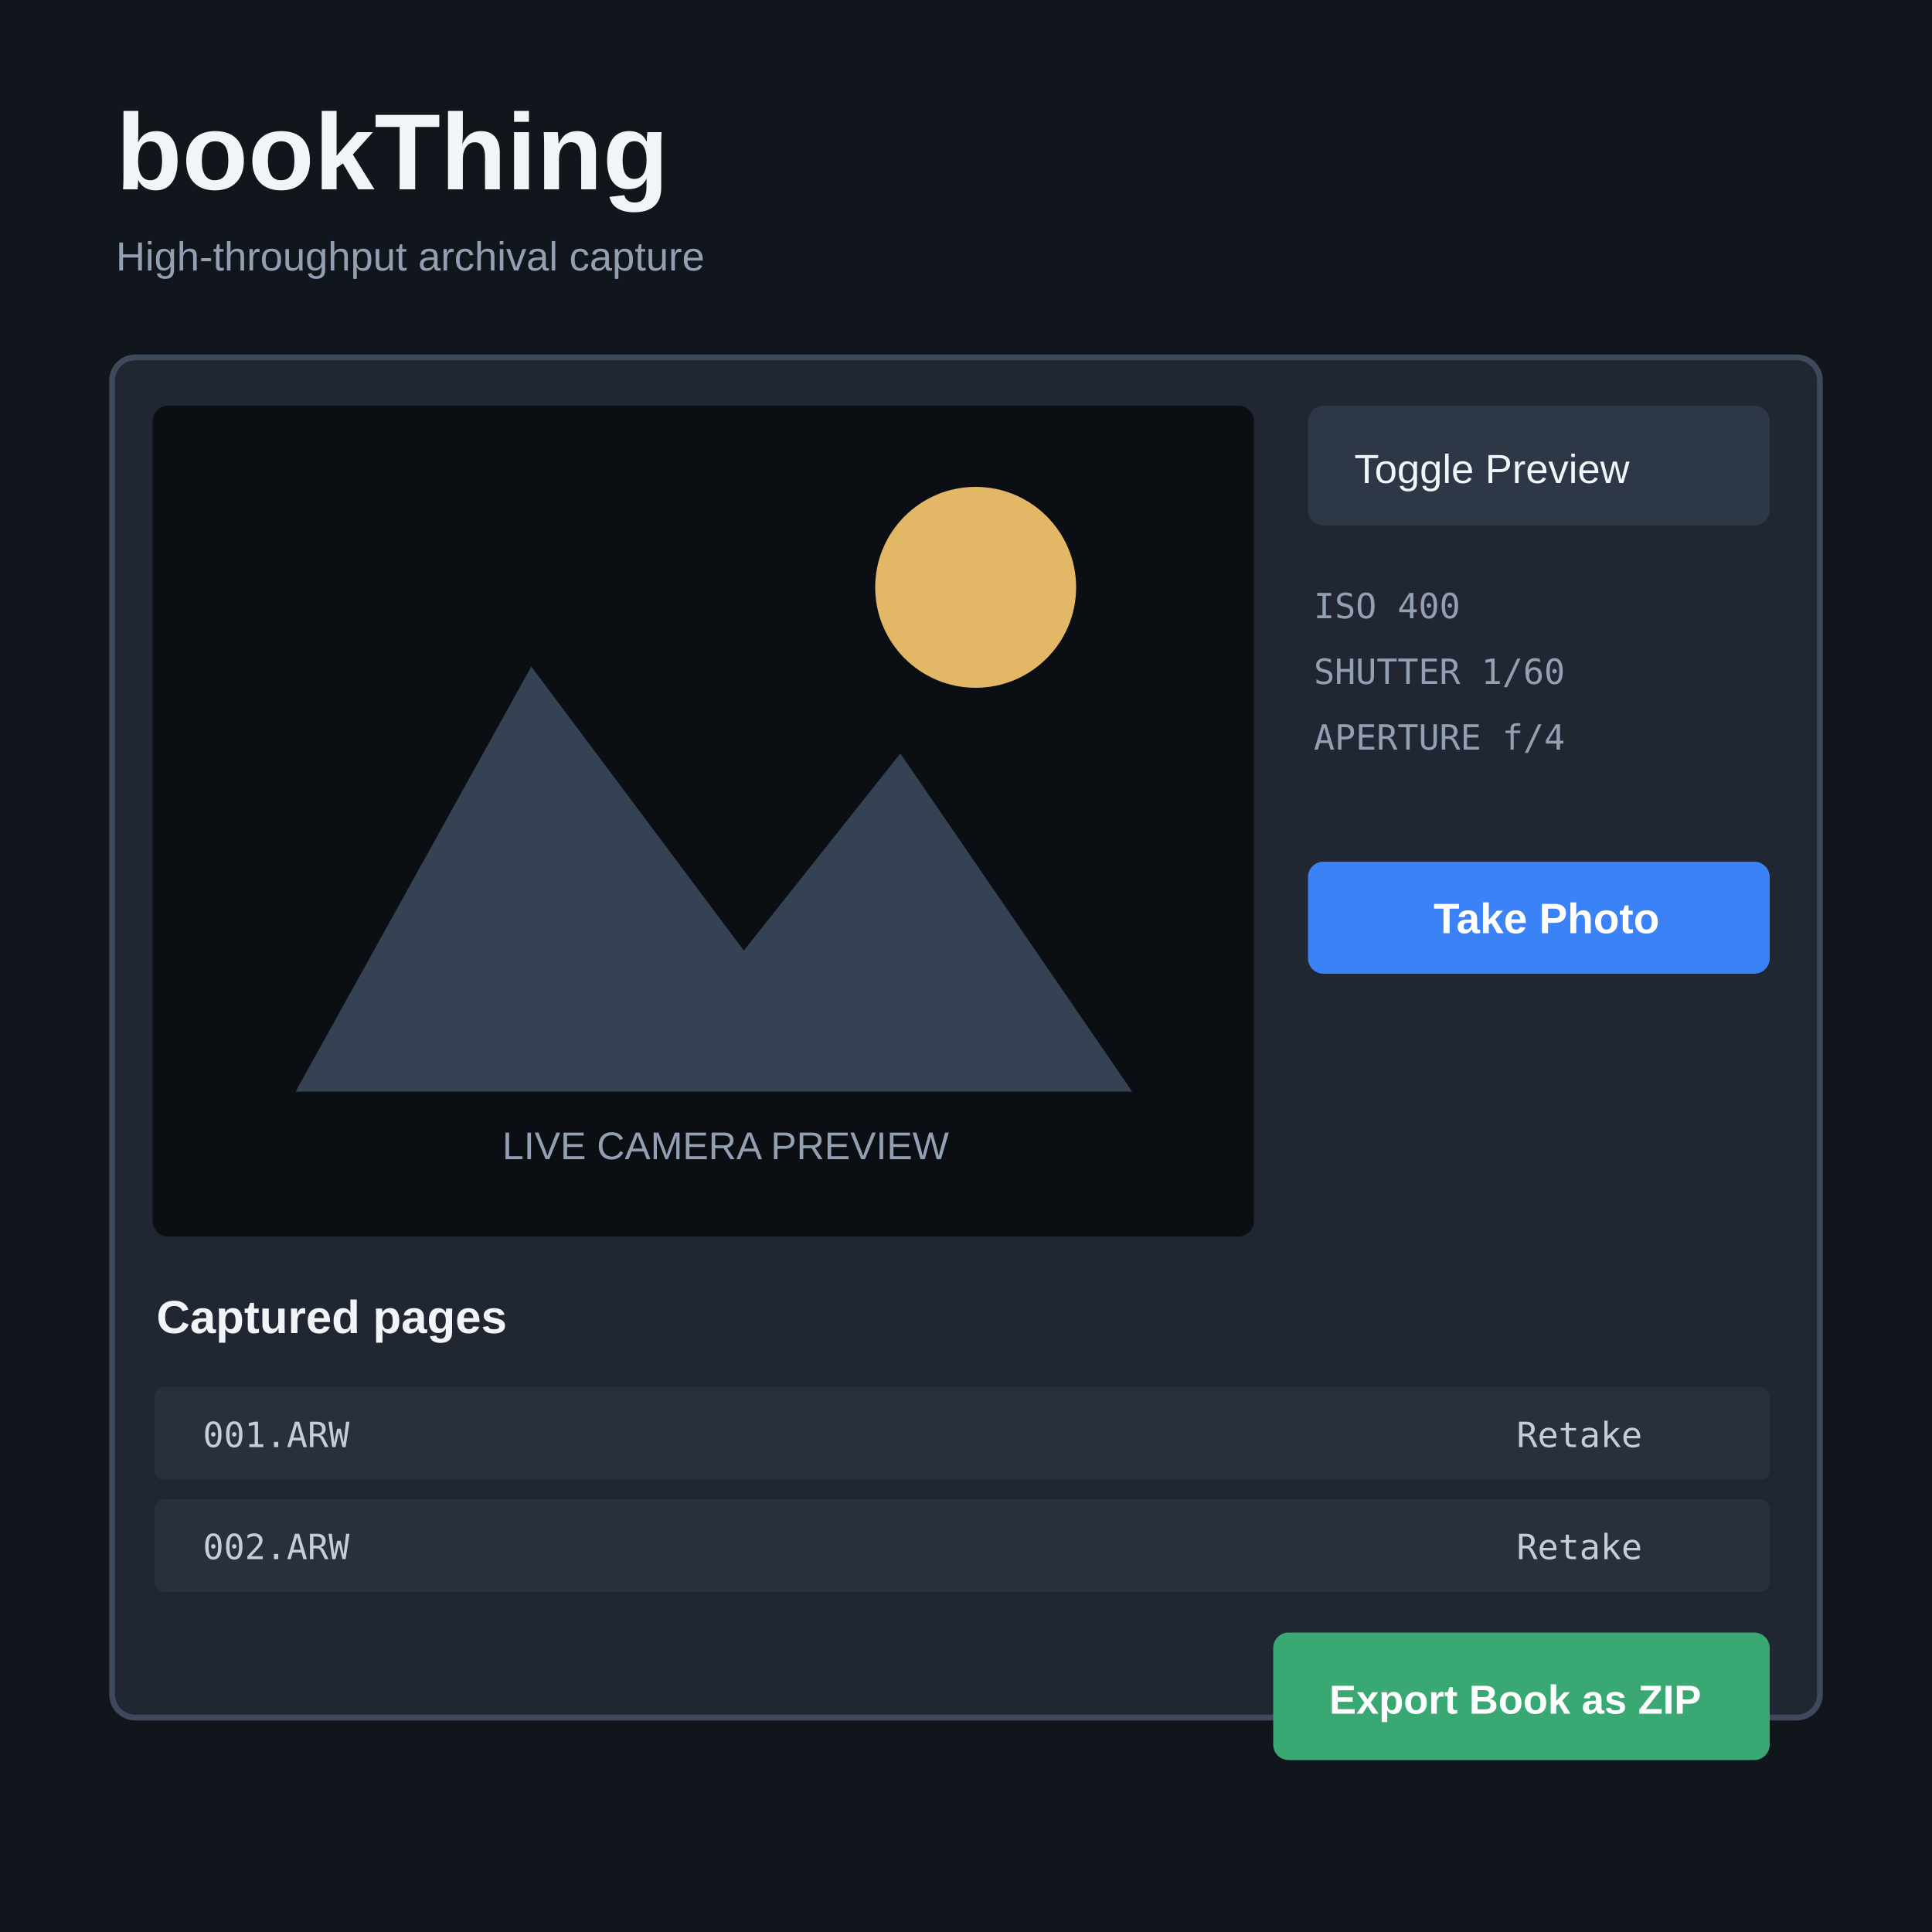
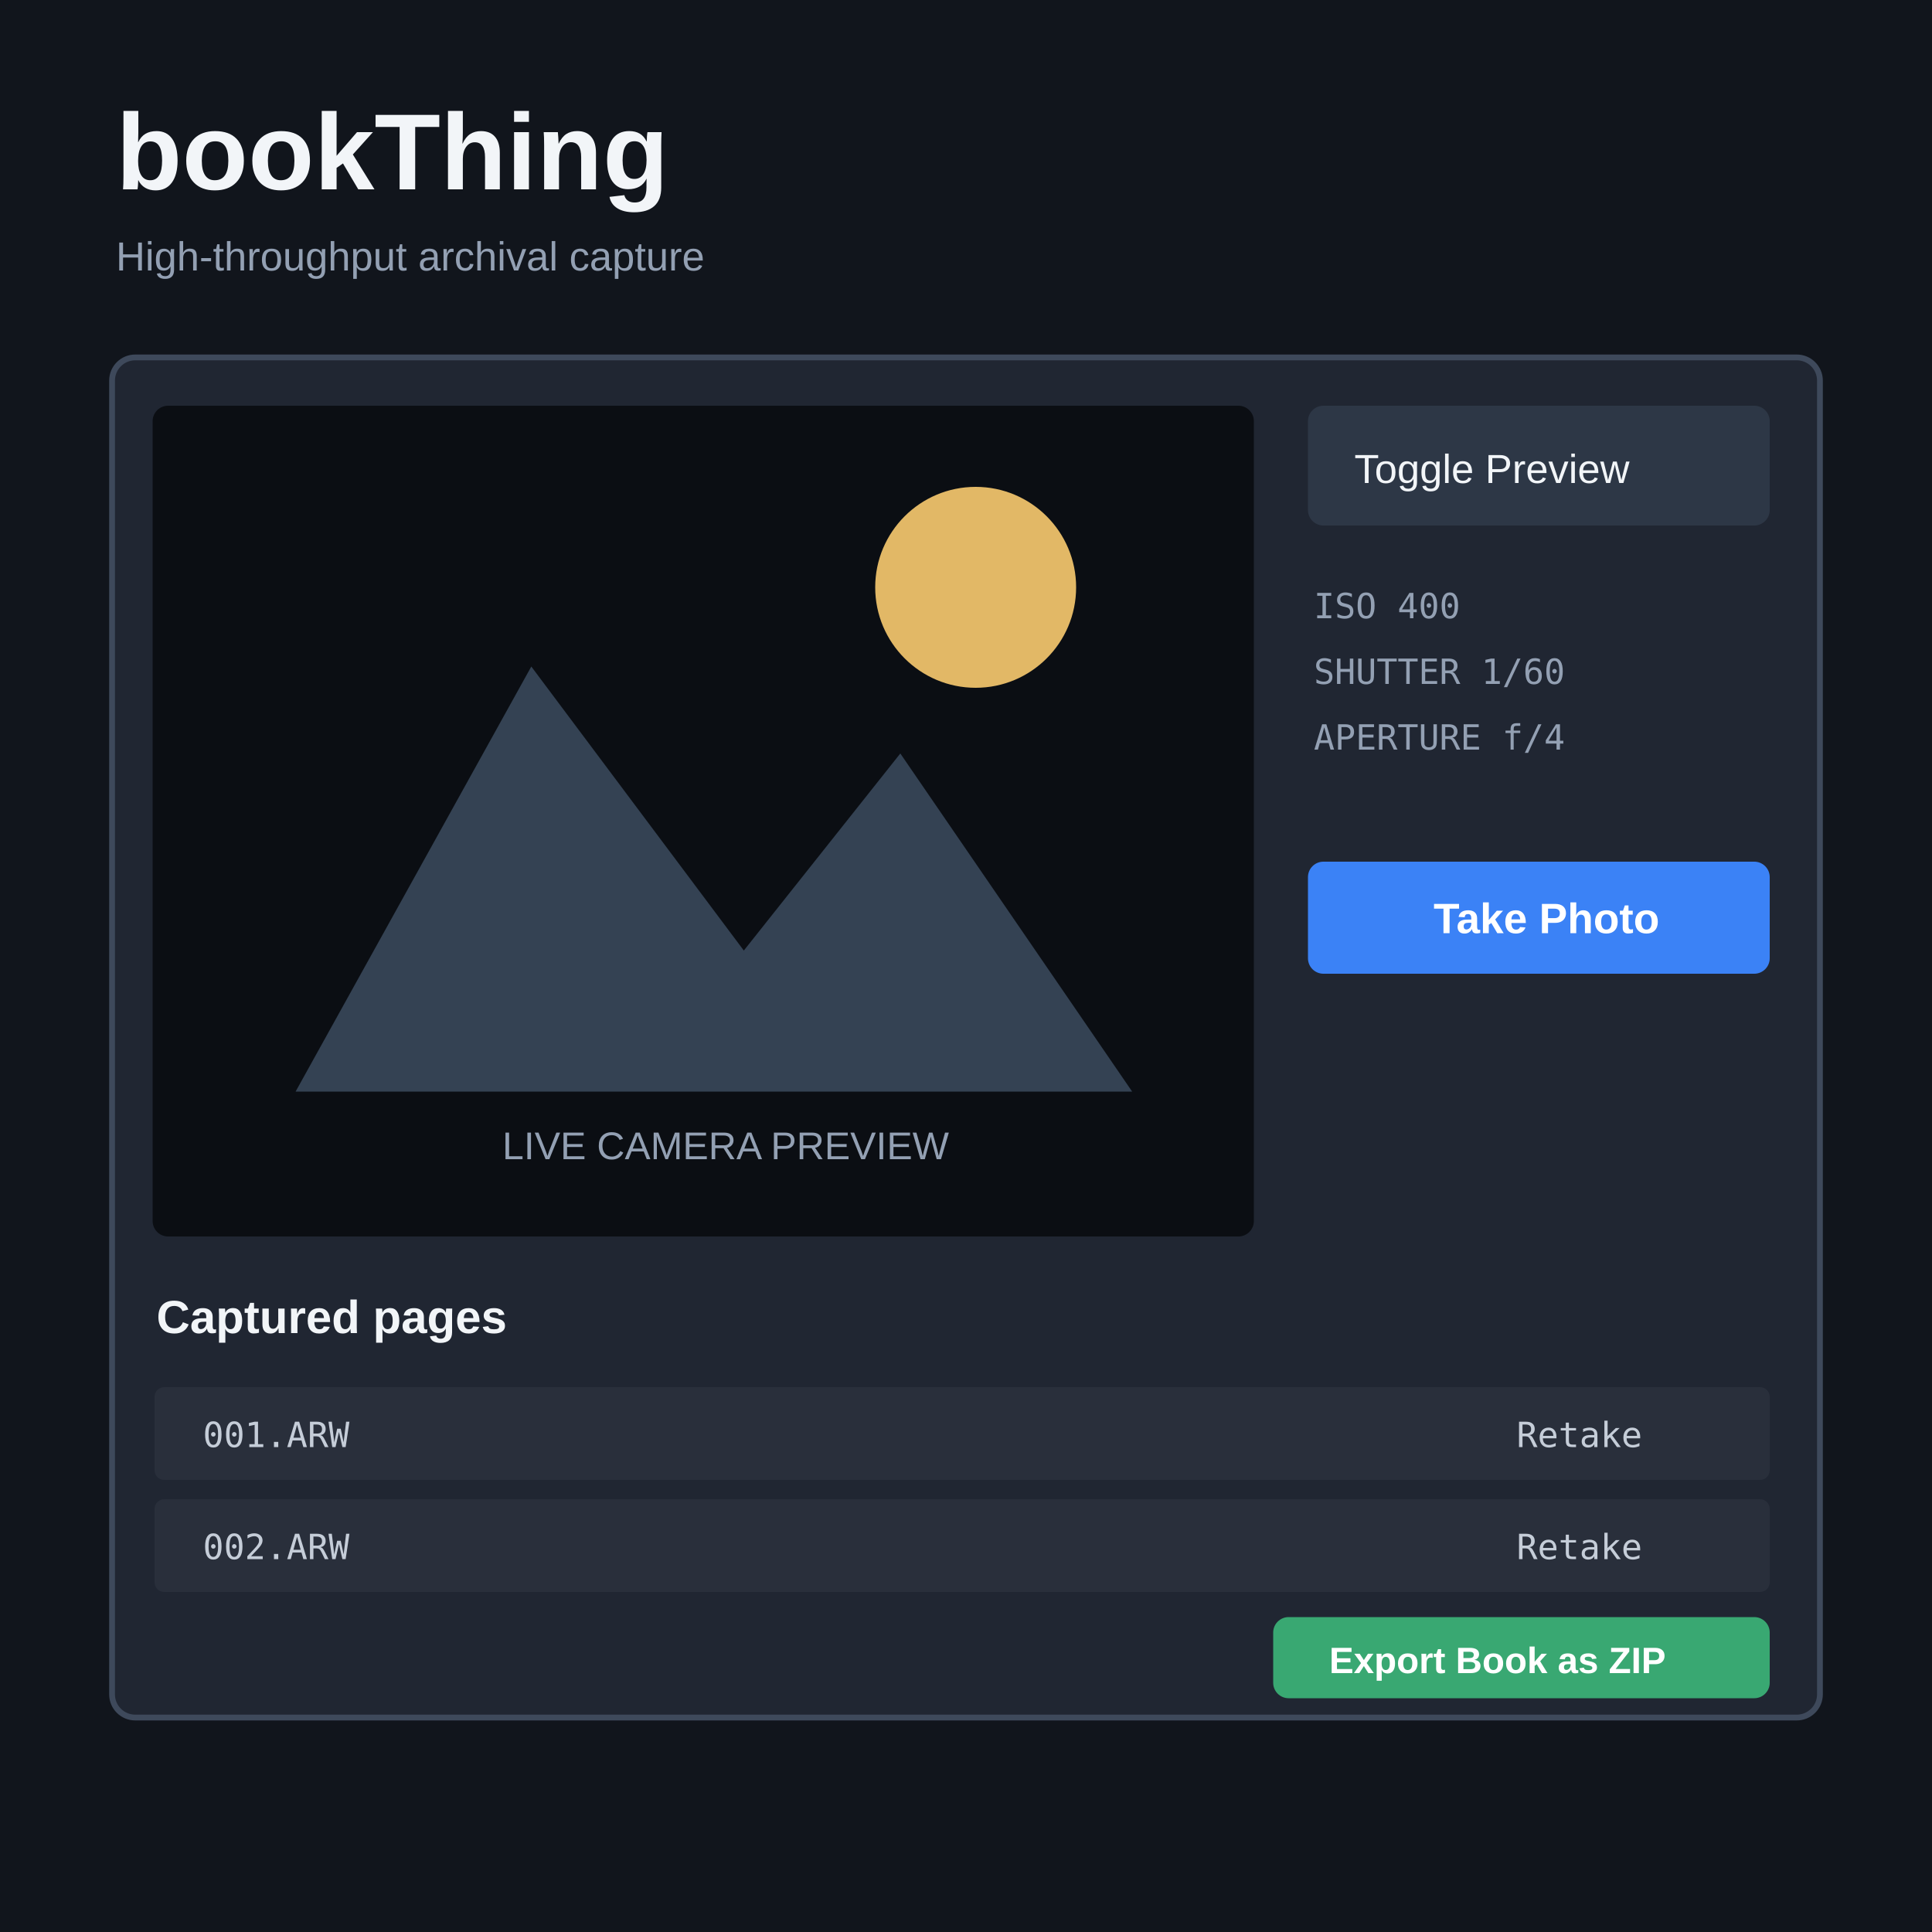
<svg xmlns="http://www.w3.org/2000/svg" width="1000" height="1000" viewBox="0 0 1000 1000">
  <rect width="1000" height="1000" fill="#11151c" />
  <text x="60" y="98" fill="#f2f5f8" font-family="Arial,sans-serif" font-size="56" font-weight="700">bookThing</text>
  <text x="60" y="140" fill="#93a0b3" font-family="Arial,sans-serif" font-size="21">High-throughput archival capture</text>
  <rect x="58" y="185" width="884" height="704" rx="12" fill="#202632" stroke="#3e495b" stroke-width="3" />
  <rect x="79" y="210" width="570" height="430" rx="8" fill="#0b0e13" />
  <path d="M153 565 L275 345 L385 492 L466 390 L586 565 Z" fill="#344253" />
  <circle cx="505" cy="304" r="52" fill="#e2b866" />
  <text x="260" y="600" fill="#93a0b3" font-family="Arial,sans-serif" font-size="20">LIVE CAMERA PREVIEW</text>
  <rect x="677" y="210" width="239" height="62" rx="8" fill="#2d3746" />
  <text x="701" y="250" fill="#f2f5f8" font-family="Arial,sans-serif" font-size="21">Toggle Preview</text>
  <text x="680" y="320" fill="#93a0b3" font-family="monospace" font-size="18">ISO        400</text>
  <text x="680" y="354" fill="#93a0b3" font-family="monospace" font-size="18">SHUTTER   1/60</text>
  <text x="680" y="388" fill="#93a0b3" font-family="monospace" font-size="18">APERTURE   f/4</text>
  <rect x="677" y="446" width="239" height="58" rx="8" fill="#3b82f6" />
  <text x="742" y="483" fill="white" font-family="Arial,sans-serif" font-size="22" font-weight="700">Take Photo</text>
  <text x="81" y="690" fill="#f2f5f8" font-family="Arial,sans-serif" font-size="24" font-weight="700">Captured pages</text>
  <g font-family="monospace" font-size="18" fill="#c5cdd8">
    <rect x="80" y="718" width="836" height="48" rx="5" fill="#292f3b" />
    <text x="105" y="749">001.ARW</text>
    <text x="785" y="749">Retake</text>
    <rect x="80" y="776" width="836" height="48" rx="5" fill="#292f3b" />
    <text x="105" y="807">002.ARW</text>
    <text x="785" y="807">Retake</text>
  </g>
-   <rect x="659" y="845" width="257" height="66" rx="8" fill="#39a872" />
-   <text x="688" y="887" fill="white" font-family="Arial,sans-serif" font-size="21" font-weight="700">Export Book as ZIP</text>
+   <rect x="659" y="837" width="257" height="42" rx="8" fill="#39a872" />
+   <text x="688" y="866" fill="white" font-family="Arial,sans-serif" font-size="19" font-weight="700">Export Book as ZIP</text>
</svg>
